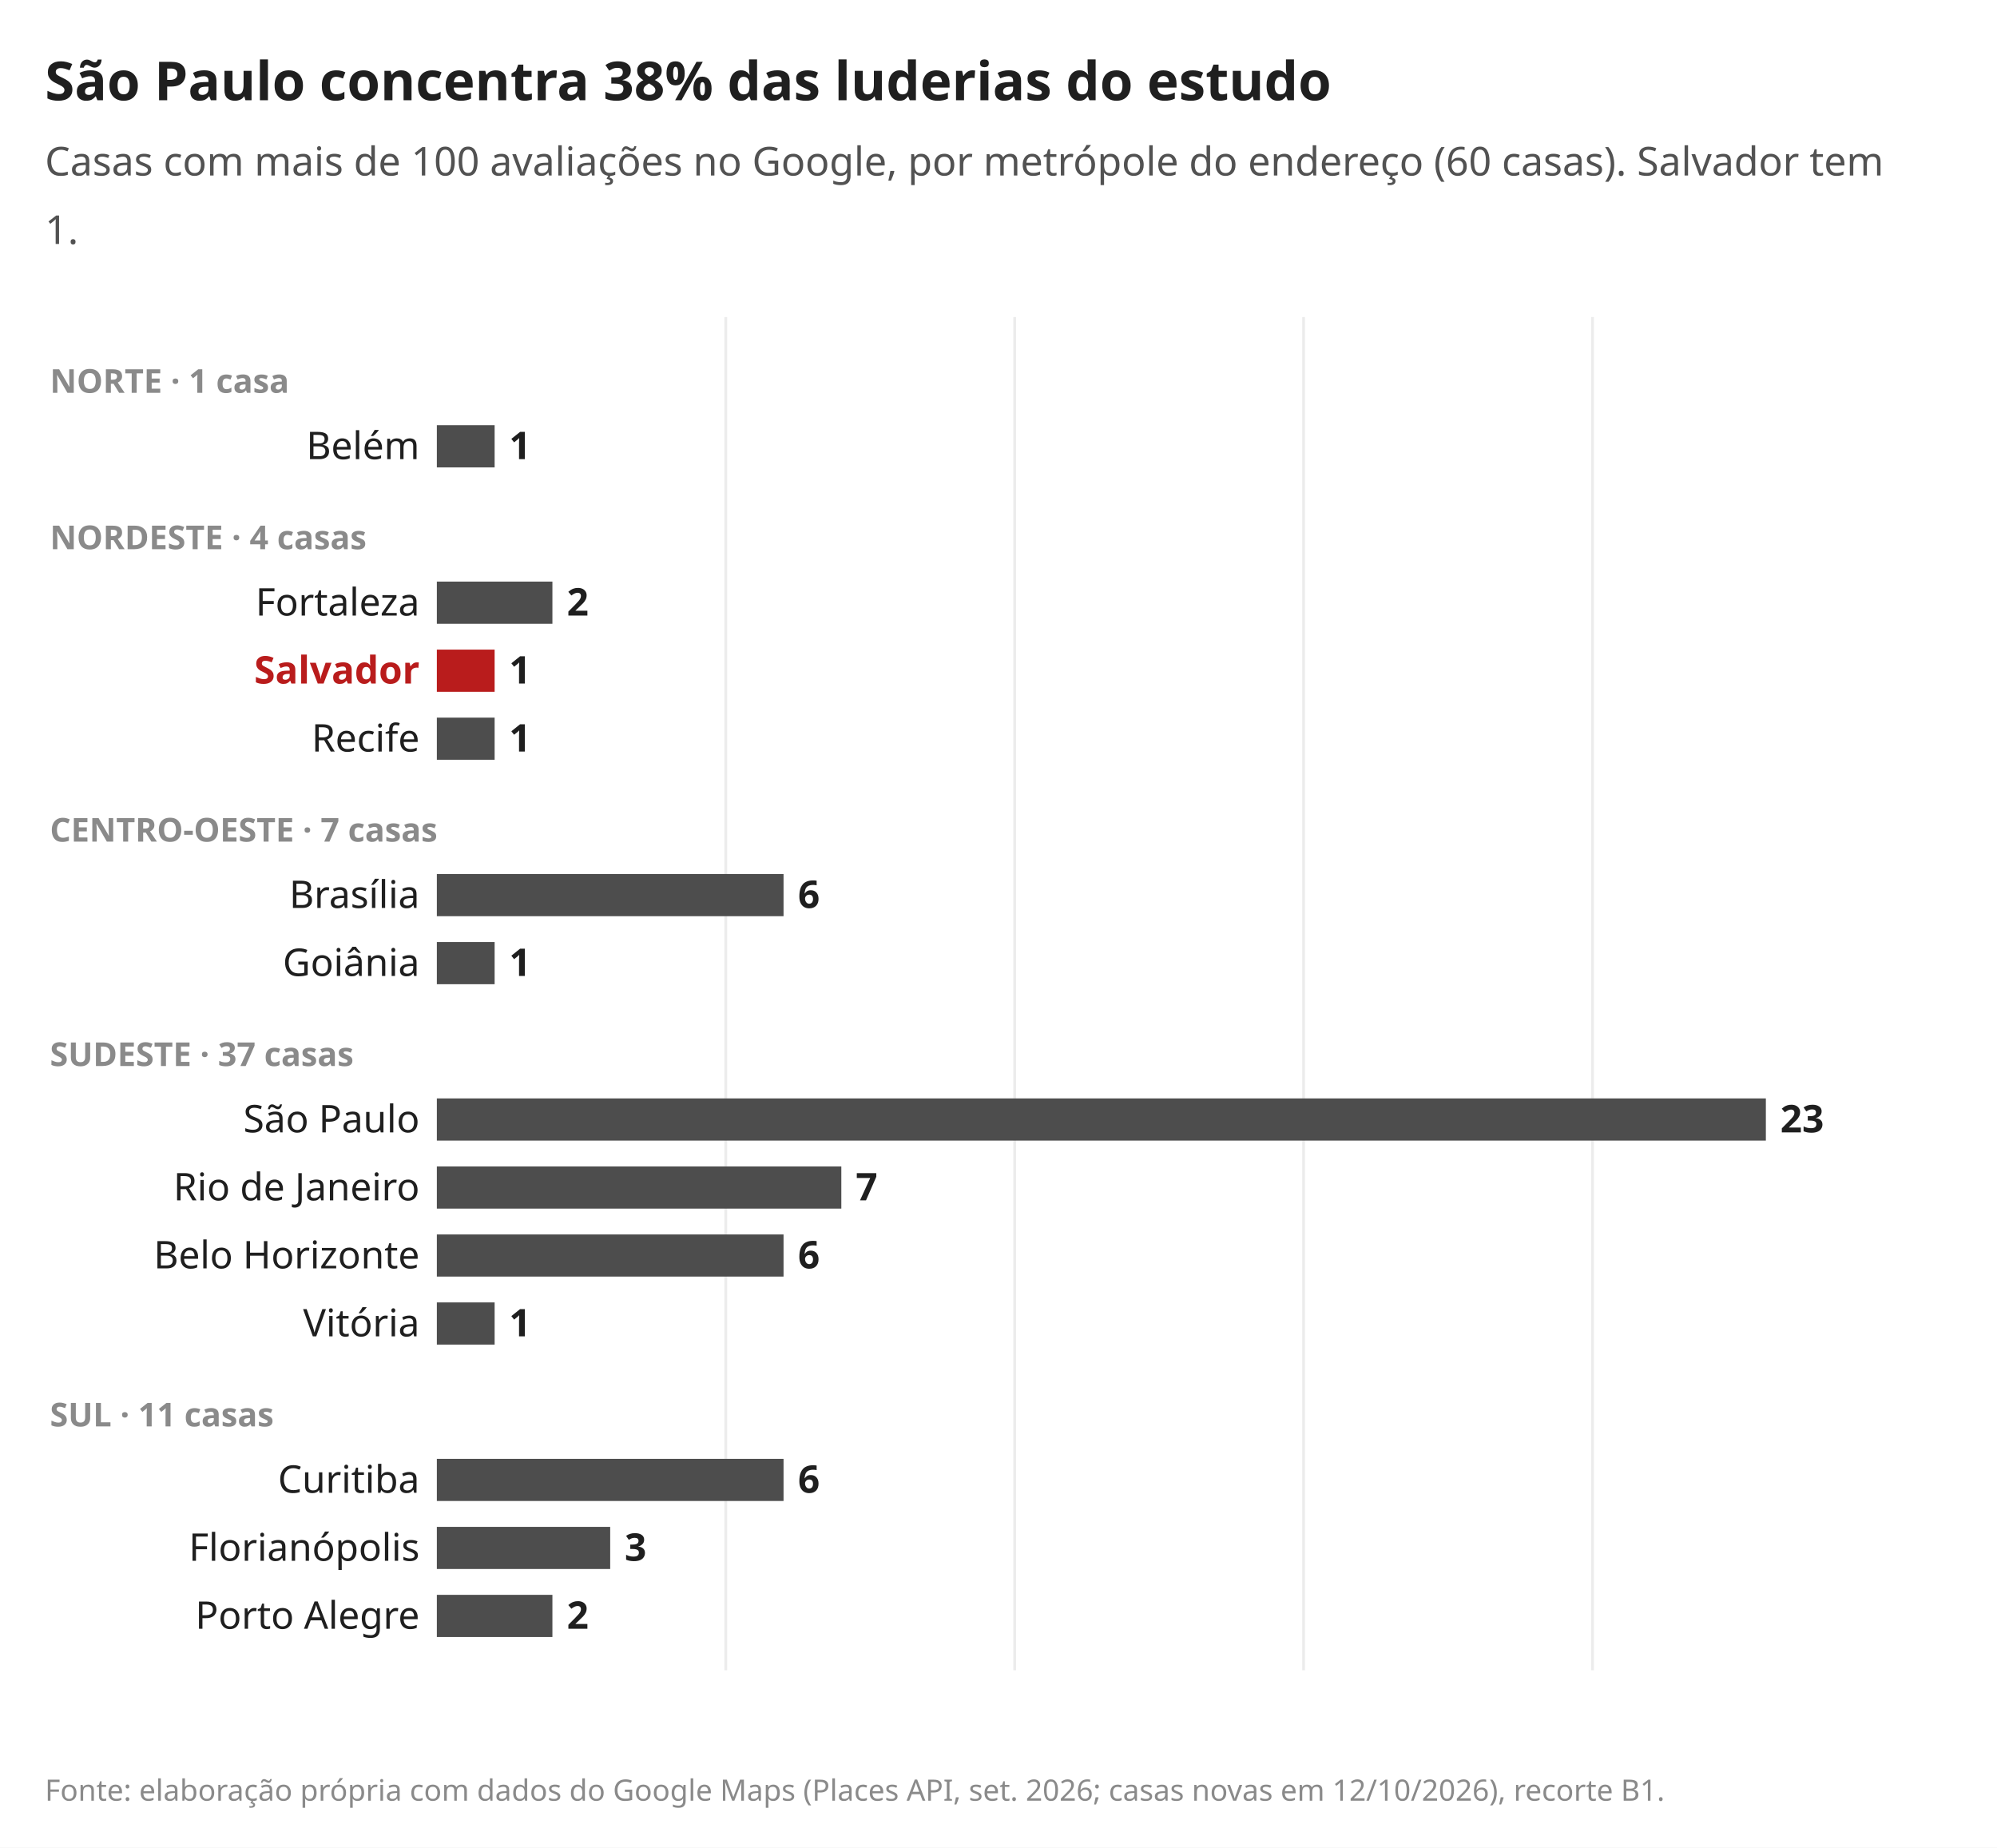
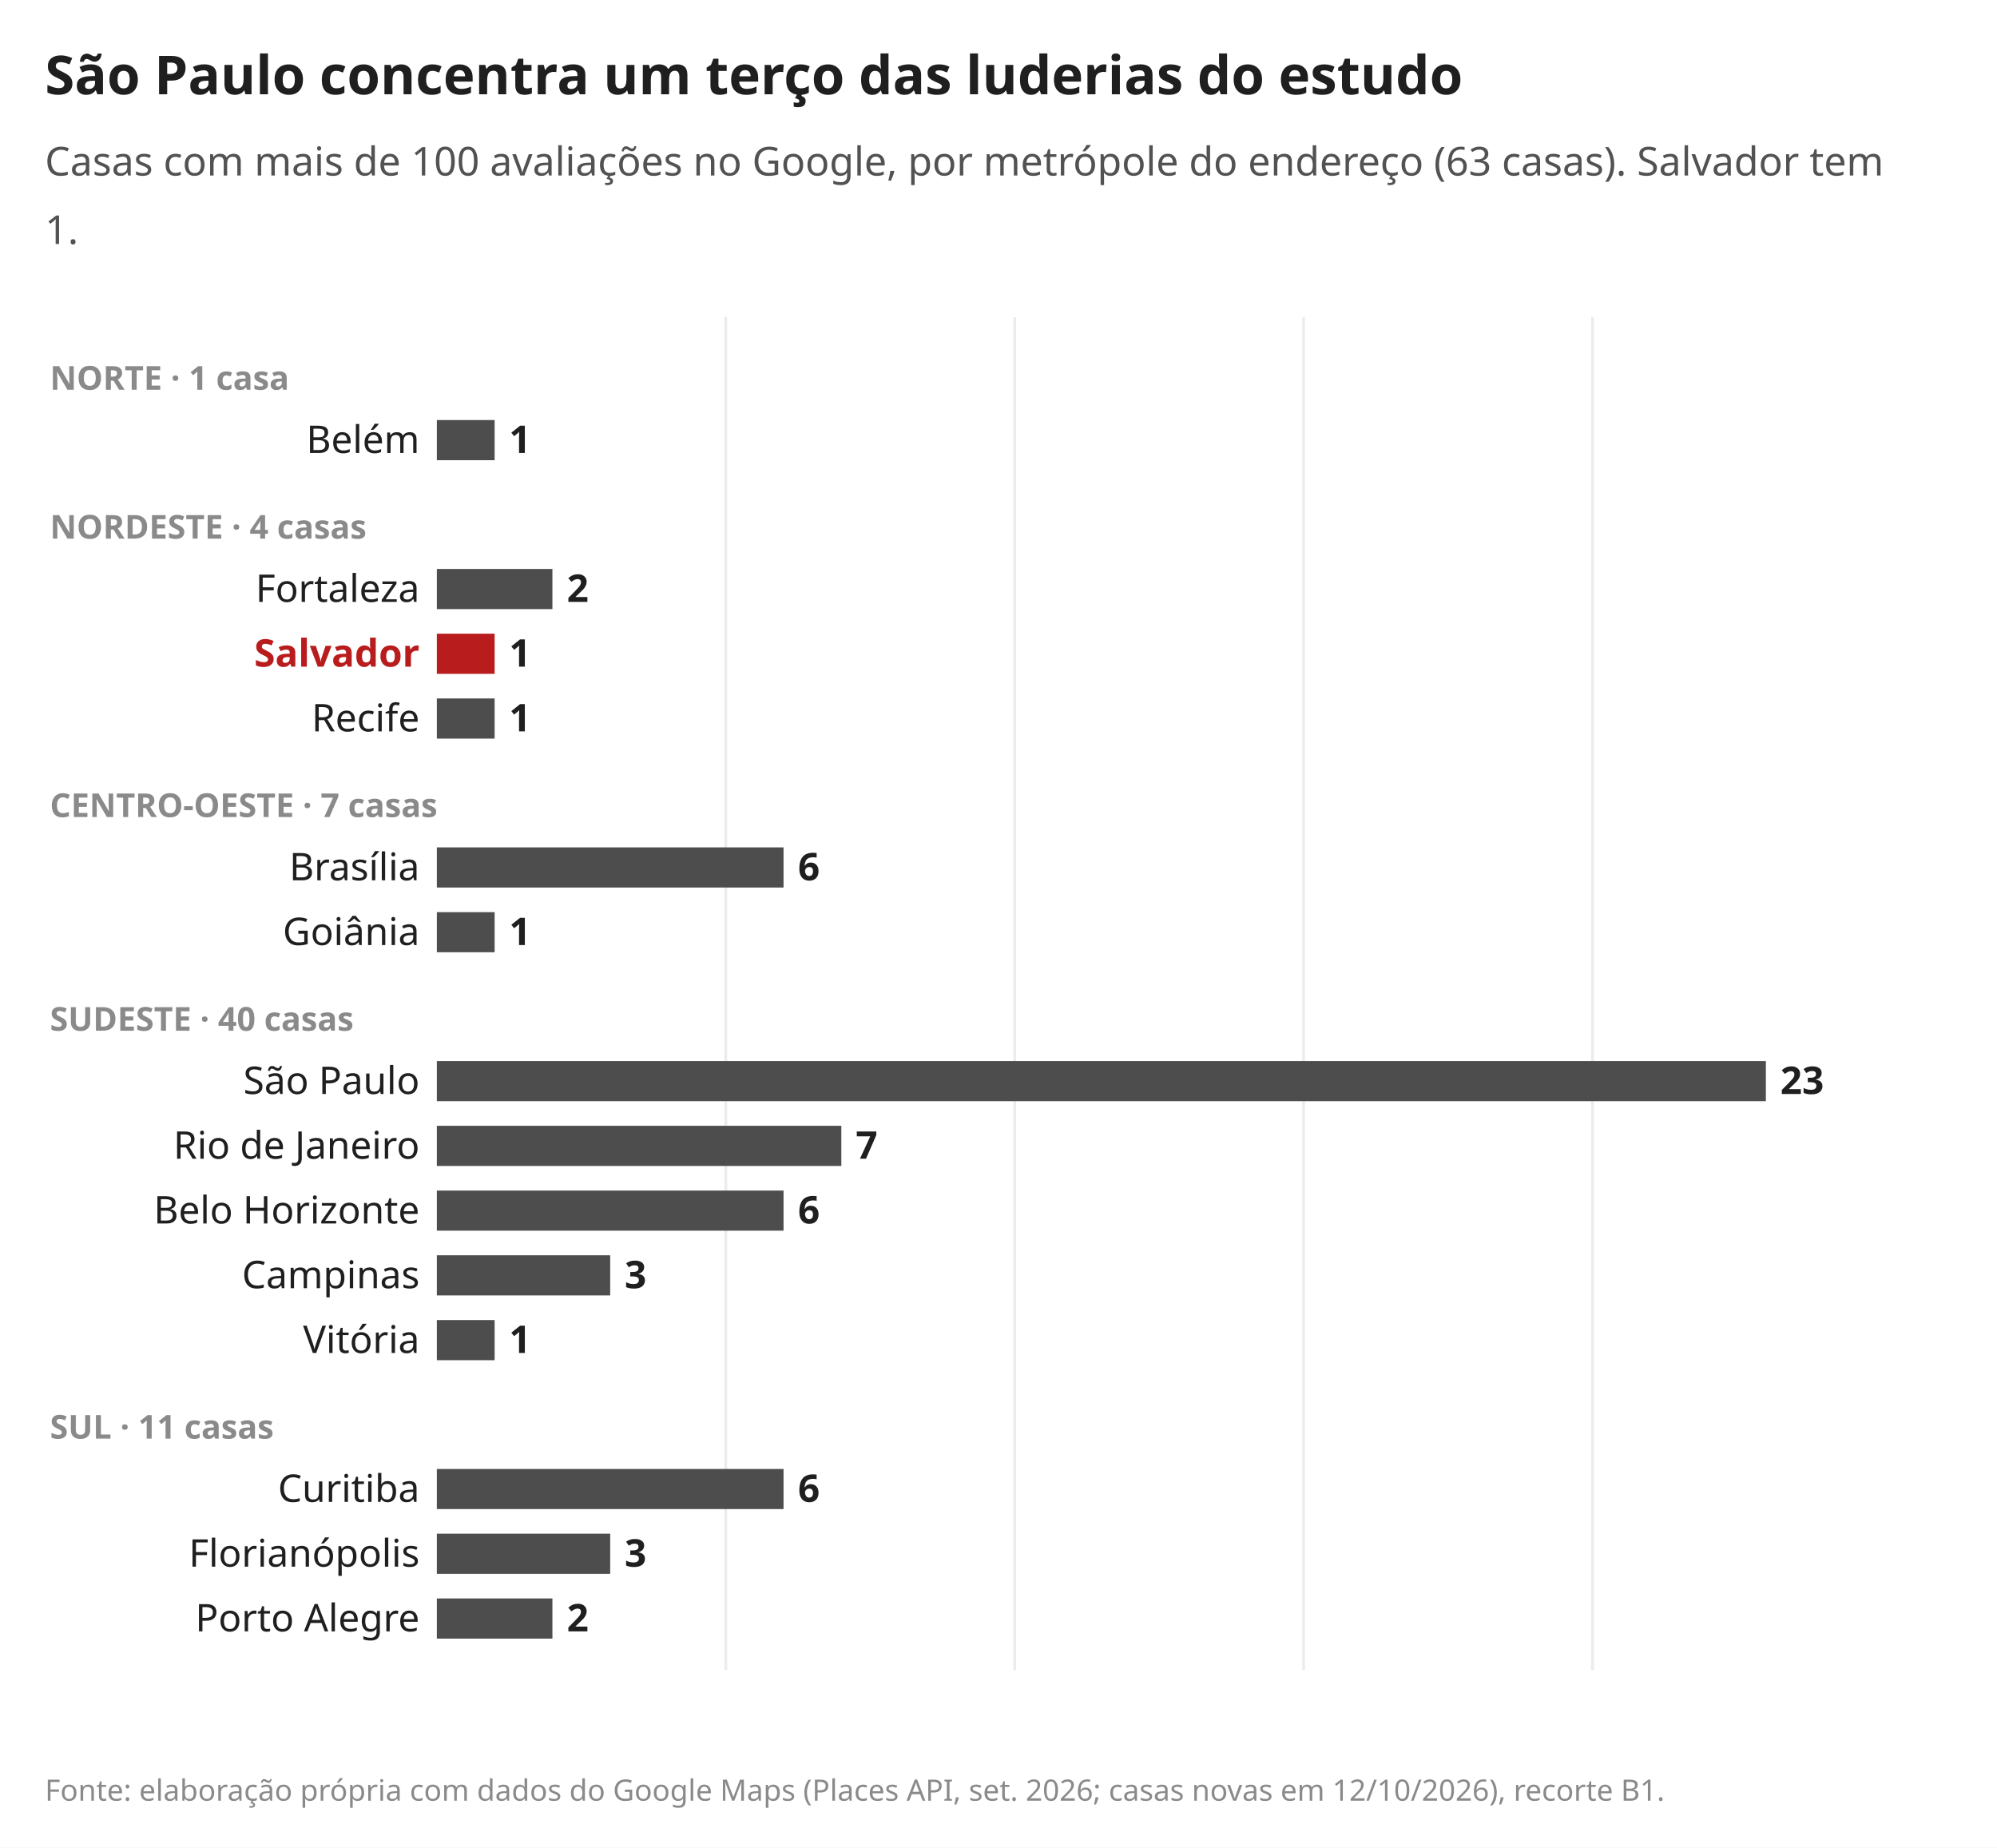
<svg xmlns="http://www.w3.org/2000/svg" width="576pt" height="532.8pt" viewBox="0 0 576 532.8" version="1.1">
  <defs>
    <style type="text/css">*{stroke-linejoin: round; stroke-linecap: butt}</style>
  </defs>
  <g id="figure_1">
    <g id="patch_1">
      <path d="M 0 532.8  L 576 532.8  L 576 0  L 0 0  z " style="fill: #ffffff" />
    </g>
    <g id="axes_1">
      <g id="patch_2">
        <path d="M 126 481.68  L 540 481.68  L 540 91.44  L 126 91.44  z " style="fill: #ffffff" />
      </g>
      <g id="line2d_1">
-         <path d="M 209.333 481.68  L 209.333 91.44  " clip-path="url(#pd86a8a22e7)" style="fill: none; stroke: #ececec; stroke-width: 0.8; stroke-linecap: square" />
+         <path d="M 209.333 481.68  L 209.333 91.44  " clip-path="url(#p4fb8732802)" style="fill: none; stroke: #ececec; stroke-width: 0.8; stroke-linecap: square" />
      </g>
      <g id="line2d_2">
-         <path d="M 292.667 481.68  L 292.667 91.44  " clip-path="url(#pd86a8a22e7)" style="fill: none; stroke: #ececec; stroke-width: 0.8; stroke-linecap: square" />
+         <path d="M 292.667 481.68  L 292.667 91.44  " clip-path="url(#p4fb8732802)" style="fill: none; stroke: #ececec; stroke-width: 0.8; stroke-linecap: square" />
      </g>
      <g id="line2d_3">
-         <path d="M 376 481.68  L 376 91.44  " clip-path="url(#pd86a8a22e7)" style="fill: none; stroke: #ececec; stroke-width: 0.8; stroke-linecap: square" />
+         <path d="M 376 481.68  L 376 91.44  " clip-path="url(#p4fb8732802)" style="fill: none; stroke: #ececec; stroke-width: 0.8; stroke-linecap: square" />
      </g>
      <g id="line2d_4">
-         <path d="M 459.333 481.68  L 459.333 91.44  " clip-path="url(#pd86a8a22e7)" style="fill: none; stroke: #ececec; stroke-width: 0.8; stroke-linecap: square" />
+         <path d="M 459.333 481.68  L 459.333 91.44  " clip-path="url(#p4fb8732802)" style="fill: none; stroke: #ececec; stroke-width: 0.8; stroke-linecap: square" />
      </g>
      <g id="matplotlib.axis_1" />
      <g id="matplotlib.axis_2" />
      <g id="patch_3">
-         <path d="M 126 472.071  L 159.333 472.071  L 159.333 459.913  L 126 459.913  z " clip-path="url(#pd86a8a22e7)" style="fill: #4d4d4d" />
+         <path d="M 126 472.531  L 159.333 472.531  L 159.333 460.954  L 126 460.954  z " clip-path="url(#p4fb8732802)" style="fill: #4d4d4d" />
      </g>
      <g id="text_1">
-         <text style="font-size: 11px; font-family: 'Source Sans 3'; text-anchor: end; fill: #1f1f1f" x="121.032" y="469.699" transform="rotate(-0 121.032 469.699)">Porto Alegre</text>
+         <text style="font-size: 11px; font-family: 'Source Sans 3'; text-anchor: end; fill: #1f1f1f" x="121.032" y="470.45" transform="rotate(-0 121.032 470.4496)">Porto Alegre</text>
      </g>
      <g id="text_2">
-         <text style="font-weight: 600; font-size: 11px; font-family: 'Source Sans 3'; text-anchor: start; fill: #1f1f1f" x="163.5" y="469.699" transform="rotate(-0 163.5 469.699)">2</text>
+         <text style="font-weight: 600; font-size: 11px; font-family: 'Source Sans 3'; text-anchor: start; fill: #1f1f1f" x="163.5" y="470.45" transform="rotate(-0 163.5 470.4496)">2</text>
      </g>
      <g id="patch_4">
-         <path d="M 126 452.461  L 176 452.461  L 176 440.303  L 126 440.303  z " clip-path="url(#pd86a8a22e7)" style="fill: #4d4d4d" />
+         <path d="M 126 453.859  L 176 453.859  L 176 442.283  L 126 442.283  z " clip-path="url(#p4fb8732802)" style="fill: #4d4d4d" />
      </g>
      <g id="text_3">
-         <text style="font-size: 11px; font-family: 'Source Sans 3'; text-anchor: end; fill: #1f1f1f" x="121.032" y="450.089" transform="rotate(-0 121.032 450.0889)">Florianópolis</text>
+         <text style="font-size: 11px; font-family: 'Source Sans 3'; text-anchor: end; fill: #1f1f1f" x="121.032" y="451.778" transform="rotate(-0 121.032 451.7778)">Florianópolis</text>
      </g>
      <g id="text_4">
-         <text style="font-weight: 600; font-size: 11px; font-family: 'Source Sans 3'; text-anchor: start; fill: #1f1f1f" x="180.167" y="450.089" transform="rotate(-0 180.1667 450.0889)">3</text>
+         <text style="font-weight: 600; font-size: 11px; font-family: 'Source Sans 3'; text-anchor: start; fill: #1f1f1f" x="180.167" y="451.778" transform="rotate(-0 180.1667 451.7778)">3</text>
      </g>
      <g id="patch_5">
-         <path d="M 126 432.851  L 226 432.851  L 226 420.693  L 126 420.693  z " clip-path="url(#pd86a8a22e7)" style="fill: #4d4d4d" />
+         <path d="M 126 435.187  L 226 435.187  L 226 423.611  L 126 423.611  z " clip-path="url(#p4fb8732802)" style="fill: #4d4d4d" />
      </g>
      <g id="text_5">
-         <text style="font-size: 11px; font-family: 'Source Sans 3'; text-anchor: end; fill: #1f1f1f" x="121.032" y="430.479" transform="rotate(-0 121.032 430.4789)">Curitiba</text>
+         <text style="font-size: 11px; font-family: 'Source Sans 3'; text-anchor: end; fill: #1f1f1f" x="121.032" y="433.106" transform="rotate(-0 121.032 433.106)">Curitiba</text>
      </g>
      <g id="text_6">
-         <text style="font-weight: 600; font-size: 11px; font-family: 'Source Sans 3'; text-anchor: start; fill: #1f1f1f" x="230.167" y="430.479" transform="rotate(-0 230.1667 430.4789)">6</text>
+         <text style="font-weight: 600; font-size: 11px; font-family: 'Source Sans 3'; text-anchor: start; fill: #1f1f1f" x="230.167" y="433.106" transform="rotate(-0 230.1667 433.106)">6</text>
      </g>
      <g id="text_7">
-         <text style="font-weight: 700; font-size: 9.5px; font-family: 'Source Sans 3'; text-anchor: start; fill: #8a8a8a" x="14.4" y="411.344" transform="rotate(-0 14.4 411.3438)">SUL  ·  11 casas</text>
+         <text style="font-weight: 700; font-size: 9.5px; font-family: 'Source Sans 3'; text-anchor: start; fill: #8a8a8a" x="14.4" y="414.862" transform="rotate(-0 14.4 414.8624)">SUL  ·  11 casas</text>
      </g>
      <g id="patch_6">
-         <path d="M 126 387.748  L 142.667 387.748  L 142.667 375.59  L 126 375.59  z " clip-path="url(#pd86a8a22e7)" style="fill: #4d4d4d" />
+         <path d="M 126 392.242  L 142.667 392.242  L 142.667 380.666  L 126 380.666  z " clip-path="url(#p4fb8732802)" style="fill: #4d4d4d" />
      </g>
      <g id="text_8">
-         <text style="font-size: 11px; font-family: 'Source Sans 3'; text-anchor: end; fill: #1f1f1f" x="121.032" y="385.376" transform="rotate(-0 121.032 385.3757)">Vitória</text>
+         <text style="font-size: 11px; font-family: 'Source Sans 3'; text-anchor: end; fill: #1f1f1f" x="121.032" y="390.161" transform="rotate(-0 121.032 390.161)">Vitória</text>
      </g>
      <g id="text_9">
-         <text style="font-weight: 600; font-size: 11px; font-family: 'Source Sans 3'; text-anchor: start; fill: #1f1f1f" x="146.833" y="385.376" transform="rotate(-0 146.8333 385.3757)">1</text>
+         <text style="font-weight: 600; font-size: 11px; font-family: 'Source Sans 3'; text-anchor: start; fill: #1f1f1f" x="146.833" y="390.161" transform="rotate(-0 146.8333 390.161)">1</text>
      </g>
      <g id="patch_7">
-         <path d="M 126 368.138  L 226 368.138  L 226 355.98  L 126 355.98  z " clip-path="url(#pd86a8a22e7)" style="fill: #4d4d4d" />
+         <path d="M 126 373.57  L 176 373.57  L 176 361.994  L 126 361.994  z " clip-path="url(#p4fb8732802)" style="fill: #4d4d4d" />
      </g>
      <g id="text_10">
-         <text style="font-size: 11px; font-family: 'Source Sans 3'; text-anchor: end; fill: #1f1f1f" x="121.032" y="365.766" transform="rotate(-0 121.032 365.7657)">Belo Horizonte</text>
+         <text style="font-size: 11px; font-family: 'Source Sans 3'; text-anchor: end; fill: #1f1f1f" x="121.032" y="371.489" transform="rotate(-0 121.032 371.4892)">Campinas</text>
      </g>
      <g id="text_11">
-         <text style="font-weight: 600; font-size: 11px; font-family: 'Source Sans 3'; text-anchor: start; fill: #1f1f1f" x="230.167" y="365.766" transform="rotate(-0 230.1667 365.7657)">6</text>
+         <text style="font-weight: 600; font-size: 11px; font-family: 'Source Sans 3'; text-anchor: start; fill: #1f1f1f" x="180.167" y="371.489" transform="rotate(-0 180.1667 371.4892)">3</text>
      </g>
      <g id="patch_8">
-         <path d="M 126 348.528  L 242.667 348.528  L 242.667 336.37  L 126 336.37  z " clip-path="url(#pd86a8a22e7)" style="fill: #4d4d4d" />
+         <path d="M 126 354.899  L 226 354.899  L 226 343.322  L 126 343.322  z " clip-path="url(#p4fb8732802)" style="fill: #4d4d4d" />
      </g>
      <g id="text_12">
-         <text style="font-size: 11px; font-family: 'Source Sans 3'; text-anchor: end; fill: #1f1f1f" x="121.032" y="346.156" transform="rotate(-0 121.032 346.1556)">Rio de Janeiro</text>
+         <text style="font-size: 11px; font-family: 'Source Sans 3'; text-anchor: end; fill: #1f1f1f" x="121.032" y="352.817" transform="rotate(-0 121.032 352.8174)">Belo Horizonte</text>
      </g>
      <g id="text_13">
-         <text style="font-weight: 600; font-size: 11px; font-family: 'Source Sans 3'; text-anchor: start; fill: #1f1f1f" x="246.833" y="346.156" transform="rotate(-0 246.8333 346.1556)">7</text>
+         <text style="font-weight: 600; font-size: 11px; font-family: 'Source Sans 3'; text-anchor: start; fill: #1f1f1f" x="230.167" y="352.817" transform="rotate(-0 230.1667 352.8174)">6</text>
      </g>
      <g id="patch_9">
-         <path d="M 126 328.918  L 509.333 328.918  L 509.333 316.759  L 126 316.759  z " clip-path="url(#pd86a8a22e7)" style="fill: #4d4d4d" />
+         <path d="M 126 336.227  L 242.667 336.227  L 242.667 324.65  L 126 324.65  z " clip-path="url(#p4fb8732802)" style="fill: #4d4d4d" />
      </g>
      <g id="text_14">
-         <text style="font-size: 11px; font-family: 'Source Sans 3'; text-anchor: end; fill: #1f1f1f" x="121.032" y="326.546" transform="rotate(-0 121.032 326.5456)">São Paulo</text>
+         <text style="font-size: 11px; font-family: 'Source Sans 3'; text-anchor: end; fill: #1f1f1f" x="121.032" y="334.146" transform="rotate(-0 121.032 334.1457)">Rio de Janeiro</text>
      </g>
      <g id="text_15">
-         <text style="font-weight: 600; font-size: 11px; font-family: 'Source Sans 3'; text-anchor: start; fill: #1f1f1f" x="513.5" y="326.546" transform="rotate(-0 513.5 326.5456)">23</text>
+         <text style="font-weight: 600; font-size: 11px; font-family: 'Source Sans 3'; text-anchor: start; fill: #1f1f1f" x="246.833" y="334.146" transform="rotate(-0 246.8333 334.1457)">7</text>
+       </g>
+       <g id="patch_10">
+         <path d="M 126 317.555  L 509.333 317.555  L 509.333 305.979  L 126 305.979  z " clip-path="url(#p4fb8732802)" style="fill: #4d4d4d" />
      </g>
      <g id="text_16">
-         <text style="font-weight: 700; font-size: 9.5px; font-family: 'Source Sans 3'; text-anchor: start; fill: #8a8a8a" x="14.4" y="307.411" transform="rotate(-0 14.4 307.4105)">SUDESTE  ·  37 casas</text>
-       </g>
-       <g id="patch_10">
-         <path d="M 126 283.815  L 142.667 283.815  L 142.667 271.656  L 126 271.656  z " clip-path="url(#pd86a8a22e7)" style="fill: #4d4d4d" />
+         <text style="font-size: 11px; font-family: 'Source Sans 3'; text-anchor: end; fill: #1f1f1f" x="121.032" y="315.474" transform="rotate(-0 121.032 315.4739)">São Paulo</text>
      </g>
      <g id="text_17">
-         <text style="font-size: 11px; font-family: 'Source Sans 3'; text-anchor: end; fill: #1f1f1f" x="121.032" y="281.442" transform="rotate(-0 121.032 281.4425)">Goiânia</text>
+         <text style="font-weight: 600; font-size: 11px; font-family: 'Source Sans 3'; text-anchor: start; fill: #1f1f1f" x="513.5" y="315.474" transform="rotate(-0 513.5 315.4739)">23</text>
      </g>
      <g id="text_18">
-         <text style="font-weight: 600; font-size: 11px; font-family: 'Source Sans 3'; text-anchor: start; fill: #1f1f1f" x="146.833" y="281.442" transform="rotate(-0 146.8333 281.4425)">1</text>
+         <text style="font-weight: 700; font-size: 9.5px; font-family: 'Source Sans 3'; text-anchor: start; fill: #8a8a8a" x="14.4" y="297.23" transform="rotate(-0 14.4 297.2302)">SUDESTE  ·  40 casas</text>
      </g>
      <g id="patch_11">
-         <path d="M 126 264.205  L 226 264.205  L 226 252.046  L 126 252.046  z " clip-path="url(#pd86a8a22e7)" style="fill: #4d4d4d" />
+         <path d="M 126 274.61  L 142.667 274.61  L 142.667 263.034  L 126 263.034  z " clip-path="url(#p4fb8732802)" style="fill: #4d4d4d" />
      </g>
      <g id="text_19">
-         <text style="font-size: 11px; font-family: 'Source Sans 3'; text-anchor: end; fill: #1f1f1f" x="121.032" y="261.832" transform="rotate(-0 121.032 261.8324)">Brasília</text>
+         <text style="font-size: 11px; font-family: 'Source Sans 3'; text-anchor: end; fill: #1f1f1f" x="121.032" y="272.529" transform="rotate(-0 121.032 272.5288)">Goiânia</text>
      </g>
      <g id="text_20">
-         <text style="font-weight: 600; font-size: 11px; font-family: 'Source Sans 3'; text-anchor: start; fill: #1f1f1f" x="230.167" y="261.832" transform="rotate(-0 230.1667 261.8324)">6</text>
+         <text style="font-weight: 600; font-size: 11px; font-family: 'Source Sans 3'; text-anchor: start; fill: #1f1f1f" x="146.833" y="272.529" transform="rotate(-0 146.8333 272.5288)">1</text>
+       </g>
+       <g id="patch_12">
+         <path d="M 126 255.938  L 226 255.938  L 226 244.362  L 126 244.362  z " clip-path="url(#p4fb8732802)" style="fill: #4d4d4d" />
      </g>
      <g id="text_21">
-         <text style="font-weight: 700; font-size: 9.5px; font-family: 'Source Sans 3'; text-anchor: start; fill: #8a8a8a" x="14.4" y="242.697" transform="rotate(-0 14.4 242.6974)">CENTRO-OESTE  ·  7 casas</text>
-       </g>
-       <g id="patch_12">
-         <path d="M 126 219.101  L 142.667 219.101  L 142.667 206.943  L 126 206.943  z " clip-path="url(#pd86a8a22e7)" style="fill: #4d4d4d" />
+         <text style="font-size: 11px; font-family: 'Source Sans 3'; text-anchor: end; fill: #1f1f1f" x="121.032" y="253.857" transform="rotate(-0 121.032 253.857)">Brasília</text>
      </g>
      <g id="text_22">
-         <text style="font-size: 11px; font-family: 'Source Sans 3'; text-anchor: end; fill: #1f1f1f" x="121.032" y="216.729" transform="rotate(-0 121.032 216.7293)">Recife</text>
+         <text style="font-weight: 600; font-size: 11px; font-family: 'Source Sans 3'; text-anchor: start; fill: #1f1f1f" x="230.167" y="253.857" transform="rotate(-0 230.1667 253.857)">6</text>
      </g>
      <g id="text_23">
-         <text style="font-weight: 600; font-size: 11px; font-family: 'Source Sans 3'; text-anchor: start; fill: #1f1f1f" x="146.833" y="216.729" transform="rotate(-0 146.8333 216.7293)">1</text>
+         <text style="font-weight: 700; font-size: 9.5px; font-family: 'Source Sans 3'; text-anchor: start; fill: #8a8a8a" x="14.4" y="235.613" transform="rotate(-0 14.4 235.6134)">CENTRO-OESTE  ·  7 casas</text>
      </g>
      <g id="patch_13">
-         <path d="M 126 199.491  L 142.667 199.491  L 142.667 187.333  L 126 187.333  z " clip-path="url(#pd86a8a22e7)" style="fill: #b91c1c" />
+         <path d="M 126 212.993  L 142.667 212.993  L 142.667 201.417  L 126 201.417  z " clip-path="url(#p4fb8732802)" style="fill: #4d4d4d" />
      </g>
      <g id="text_24">
-         <text style="font-weight: 600; font-size: 11px; font-family: 'Source Sans 3'; text-anchor: end; fill: #b91c1c" x="121.032" y="197.119" transform="rotate(-0 121.032 197.1193)">Salvador</text>
+         <text style="font-size: 11px; font-family: 'Source Sans 3'; text-anchor: end; fill: #1f1f1f" x="121.032" y="210.912" transform="rotate(-0 121.032 210.912)">Recife</text>
      </g>
      <g id="text_25">
-         <text style="font-weight: 600; font-size: 11px; font-family: 'Source Sans 3'; text-anchor: start; fill: #1f1f1f" x="146.833" y="197.119" transform="rotate(-0 146.8333 197.1193)">1</text>
+         <text style="font-weight: 600; font-size: 11px; font-family: 'Source Sans 3'; text-anchor: start; fill: #1f1f1f" x="146.833" y="210.912" transform="rotate(-0 146.8333 210.912)">1</text>
      </g>
      <g id="patch_14">
-         <path d="M 126 179.881  L 159.333 179.881  L 159.333 167.723  L 126 167.723  z " clip-path="url(#pd86a8a22e7)" style="fill: #4d4d4d" />
+         <path d="M 126 194.321  L 142.667 194.321  L 142.667 182.745  L 126 182.745  z " clip-path="url(#p4fb8732802)" style="fill: #b91c1c" />
      </g>
      <g id="text_26">
-         <text style="font-size: 11px; font-family: 'Source Sans 3'; text-anchor: end; fill: #1f1f1f" x="121.032" y="177.509" transform="rotate(-0 121.032 177.5092)">Fortaleza</text>
+         <text style="font-weight: 600; font-size: 11px; font-family: 'Source Sans 3'; text-anchor: end; fill: #b91c1c" x="121.032" y="192.24" transform="rotate(-0 121.032 192.2402)">Salvador</text>
      </g>
      <g id="text_27">
-         <text style="font-weight: 600; font-size: 11px; font-family: 'Source Sans 3'; text-anchor: start; fill: #1f1f1f" x="163.5" y="177.509" transform="rotate(-0 163.5 177.5092)">2</text>
+         <text style="font-weight: 600; font-size: 11px; font-family: 'Source Sans 3'; text-anchor: start; fill: #1f1f1f" x="146.833" y="192.24" transform="rotate(-0 146.8333 192.2402)">1</text>
+       </g>
+       <g id="patch_15">
+         <path d="M 126 175.65  L 159.333 175.65  L 159.333 164.073  L 126 164.073  z " clip-path="url(#p4fb8732802)" style="fill: #4d4d4d" />
      </g>
      <g id="text_28">
-         <text style="font-weight: 700; font-size: 9.5px; font-family: 'Source Sans 3'; text-anchor: start; fill: #8a8a8a" x="14.4" y="158.374" transform="rotate(-0 14.4 158.3742)">NORDESTE  ·  4 casas</text>
-       </g>
-       <g id="patch_15">
-         <path d="M 126 134.778  L 142.667 134.778  L 142.667 122.62  L 126 122.62  z " clip-path="url(#pd86a8a22e7)" style="fill: #4d4d4d" />
+         <text style="font-size: 11px; font-family: 'Source Sans 3'; text-anchor: end; fill: #1f1f1f" x="121.032" y="173.568" transform="rotate(-0 121.032 173.5684)">Fortaleza</text>
      </g>
      <g id="text_29">
-         <text style="font-size: 11px; font-family: 'Source Sans 3'; text-anchor: end; fill: #1f1f1f" x="121.032" y="132.406" transform="rotate(-0 121.032 132.4061)">Belém</text>
+         <text style="font-weight: 600; font-size: 11px; font-family: 'Source Sans 3'; text-anchor: start; fill: #1f1f1f" x="163.5" y="173.568" transform="rotate(-0 163.5 173.5684)">2</text>
      </g>
      <g id="text_30">
-         <text style="font-weight: 600; font-size: 11px; font-family: 'Source Sans 3'; text-anchor: start; fill: #1f1f1f" x="146.833" y="132.406" transform="rotate(-0 146.8333 132.4061)">1</text>
+         <text style="font-weight: 700; font-size: 9.5px; font-family: 'Source Sans 3'; text-anchor: start; fill: #8a8a8a" x="14.4" y="155.325" transform="rotate(-0 14.4 155.3248)">NORDESTE  ·  4 casas</text>
+       </g>
+       <g id="patch_16">
+         <path d="M 126 132.705  L 142.667 132.705  L 142.667 121.128  L 126 121.128  z " clip-path="url(#p4fb8732802)" style="fill: #4d4d4d" />
      </g>
      <g id="text_31">
-         <text style="font-weight: 700; font-size: 9.5px; font-family: 'Source Sans 3'; text-anchor: start; fill: #8a8a8a" x="14.4" y="113.271" transform="rotate(-0 14.4 113.271)">NORTE  ·  1 casa</text>
+         <text style="font-size: 11px; font-family: 'Source Sans 3'; text-anchor: end; fill: #1f1f1f" x="121.032" y="130.623" transform="rotate(-0 121.032 130.6234)">Belém</text>
+       </g>
+       <g id="text_32">
+         <text style="font-weight: 600; font-size: 11px; font-family: 'Source Sans 3'; text-anchor: start; fill: #1f1f1f" x="146.833" y="130.623" transform="rotate(-0 146.8333 130.6234)">1</text>
+       </g>
+       <g id="text_33">
+         <text style="font-weight: 700; font-size: 9.5px; font-family: 'Source Sans 3'; text-anchor: start; fill: #8a8a8a" x="14.4" y="112.38" transform="rotate(-0 14.4 112.3797)">NORTE  ·  1 casa</text>
      </g>
    </g>
-     <g id="text_32">
-       <text style="font-weight: 600; font-size: 15.5px; font-family: 'Source Sans 3'; text-anchor: start; fill: #1f1f1f" x="12.96" y="28.902" transform="rotate(-0 12.96 28.90223)">São Paulo concentra 38% das luderias do estudo</text>
+     <g id="text_34">
+       <text style="font-weight: 600; font-size: 15.5px; font-family: 'Source Sans 3'; text-anchor: start; fill: #1f1f1f" x="12.96" y="27.19" transform="rotate(-0 12.96 27.18997)">São Paulo concentra um terço das luderias do estudo</text>
    </g>
-     <g id="text_33">
-       <text style="font-size: 11.5px; font-family: 'Source Sans 3'; fill: #525252" transform="translate(12.96 50.61773)">Casas com mais de 100 avaliações no Google, por metrópole do endereço (60 casas). Salvador tem</text>
+     <g id="text_35">
+       <text style="font-size: 11.5px; font-family: 'Source Sans 3'; fill: #525252" transform="translate(12.96 50.61773)">Casas com mais de 100 avaliações no Google, por metrópole do endereço (63 casas). Salvador tem</text>
      <text style="font-size: 11.5px; font-family: 'Source Sans 3'; fill: #525252" transform="translate(12.96 70.35102)">1.</text>
    </g>
-     <g id="text_34">
+     <g id="text_36">
      <text style="font-size: 8.5px; font-family: 'Source Sans 3'; text-anchor: start; fill: #8a8a8a" x="12.96" y="519.279" transform="rotate(-0 12.96 519.2791)">Fonte: elaboração própria com dados do Google Maps (Places API, set. 2026; casas novas em 12/10/2026), recorte B1.</text>
    </g>
  </g>
  <defs>
-     <clipPath id="pd86a8a22e7">
+     <clipPath id="p4fb8732802">
      <rect x="126" y="91.44" width="414" height="390.24" />
    </clipPath>
  </defs>
</svg>
